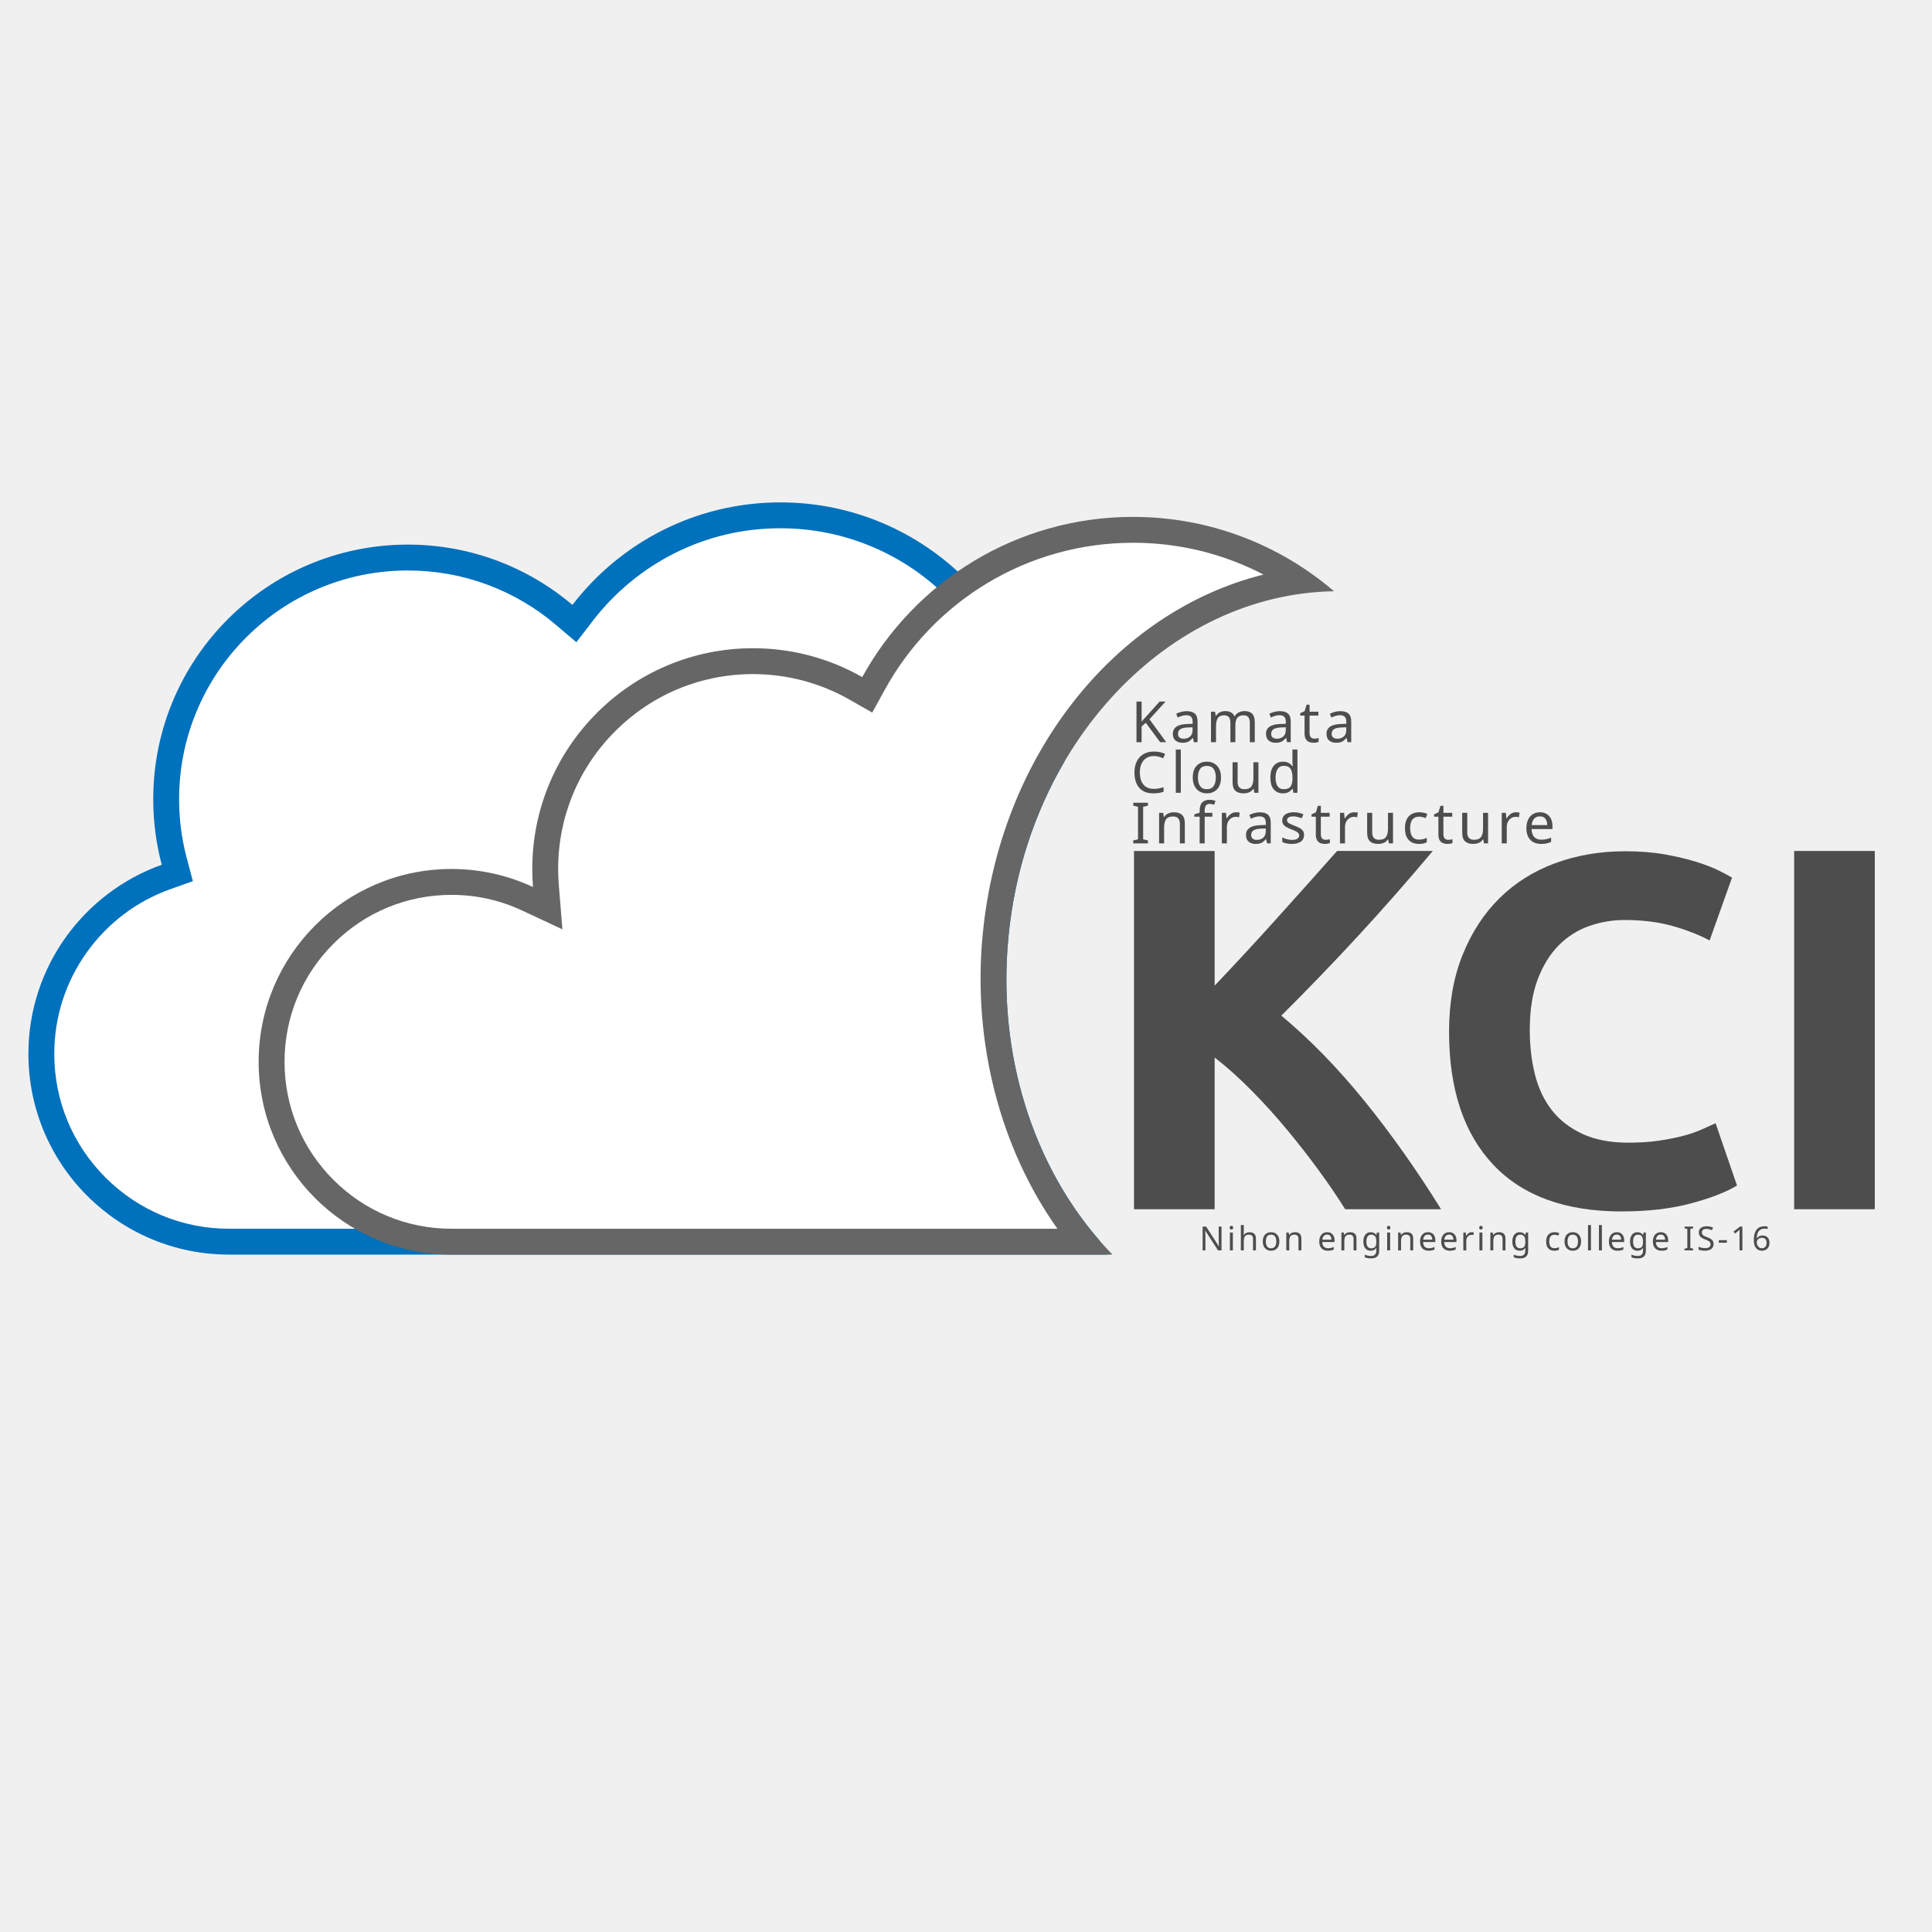
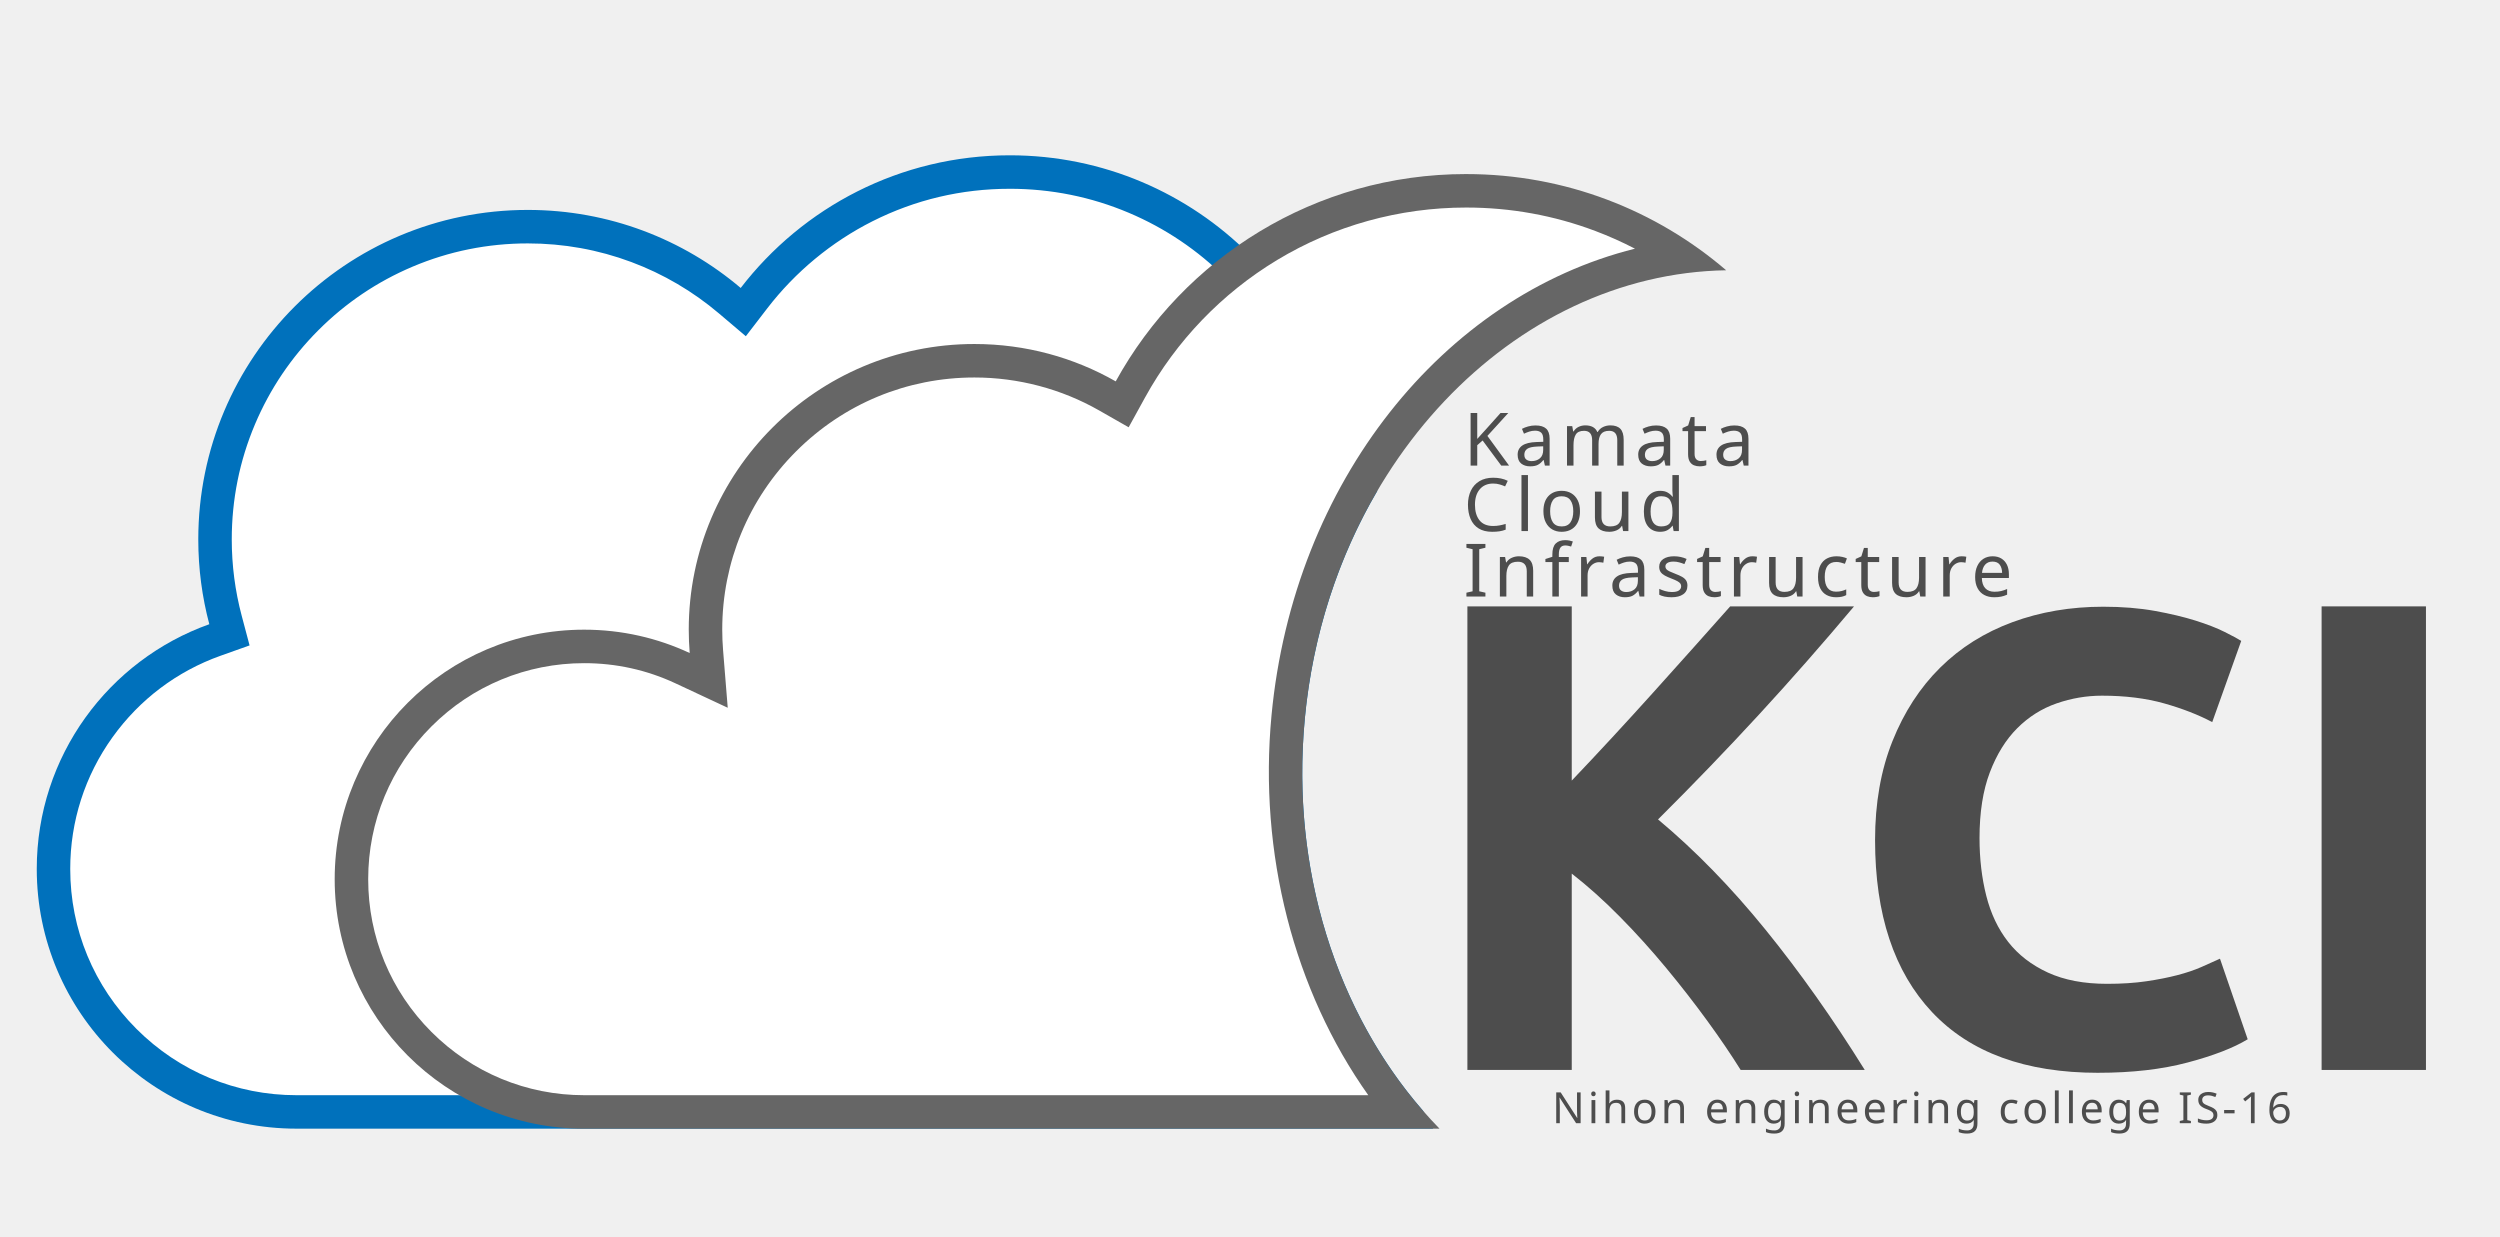
- <svg xmlns="http://www.w3.org/2000/svg" id="_レイヤー_1" data-name="レイヤー 1" viewBox="0 0 1920 1920">
+ <svg xmlns="http://www.w3.org/2000/svg" id="_レイヤー_1" data-name="レイヤー 1" viewBox="0 380 1920 950">
  <defs>
    <style>
      .cls-1 {
        fill: #0071bc;
      }

      .cls-2, .cls-3, .cls-4 {
        fill: #4d4d4d;
      }

      .cls-5 {
        fill: #fff;
      }

      .cls-6 {
        fill: #666;
      }

      .cls-3 {
        font-size: 56.6px;
        letter-spacing: .07em;
      }

      .cls-3, .cls-4 {
        font-family: AB-hanamaki-90ms-RKSJ-H, AB-hanamaki;
      }

      .cls-4 {
        font-size: 33.14px;
        letter-spacing: .07em;
      }
    </style>
  </defs>
  <text class="cls-3" transform="translate(1123.94 737.59)">
    <tspan x="0" y="0">Kamata</tspan>
    <tspan x="0" y="50.27">Cloud</tspan>
    <tspan x="0" y="100.54">Infrastructure</tspan>
  </text>
  <g>
    <path class="cls-2" d="M1336.83,1201.72c-7.22-11.58-15.72-24.11-25.51-37.56-9.79-13.45-20.34-27.02-31.65-40.69-11.31-13.66-23.14-26.77-35.5-39.31-12.36-12.54-24.72-23.62-37.07-33.23v150.79h-80.14v-356.02h80.14v133.8c20.61-21.64,41.54-44.28,62.8-67.91,21.26-23.62,40.89-45.59,58.89-65.9h95.11c-24.23,28.86-48.6,56.6-73.12,83.23-24.51,26.63-50.32,53.43-77.41,80.4,28.48,23.76,55.96,51.94,82.42,84.54,26.46,32.61,51.9,68.56,76.33,107.85h-95.28Z" />
    <path class="cls-2" d="M1611.36,1203.91c-55.78,0-98.28-15.51-127.49-46.54-29.21-31.02-43.82-75.08-43.82-132.19,0-28.38,4.46-53.72,13.37-76,8.91-22.28,21.12-41.09,36.64-56.44,15.51-15.35,33.99-26.98,55.45-34.9,21.45-7.92,44.72-11.88,69.81-11.88,14.52,0,27.73,1.08,39.61,3.22,11.88,2.15,22.28,4.63,31.19,7.43,8.91,2.81,16.34,5.69,22.28,8.66s10.23,5.28,12.87,6.93l-22.28,62.38c-10.57-5.61-22.86-10.4-36.88-14.36-14.03-3.96-29.95-5.94-47.78-5.94-11.88,0-23.52,1.98-34.9,5.94-11.39,3.96-21.46,10.32-30.2,19.06-8.75,8.75-15.77,20.05-21.04,33.91-5.28,13.86-7.92,30.7-7.92,50.5,0,15.84,1.73,30.62,5.2,44.31,3.47,13.7,9.07,25.5,16.83,35.4,7.75,9.9,17.9,17.75,30.45,23.52,12.54,5.78,27.72,8.66,45.55,8.66,11.22,0,21.29-.66,30.2-1.98,8.91-1.31,16.83-2.89,23.76-4.7,6.93-1.81,13.04-3.88,18.32-6.19,5.28-2.31,10.06-4.46,14.36-6.44l21.29,61.89c-10.89,6.61-26.24,12.55-46.04,17.82-19.8,5.28-42.75,7.92-68.82,7.92Z" />
    <path class="cls-2" d="M1782.99,845.7h80.14v356.02h-80.14v-356.02Z" />
  </g>
  <text class="cls-4" transform="translate(1191.96 1242.63)">
    <tspan x="0" y="0">Nihon engineering college IS-16</tspan>
  </text>
  <g>
    <path class="cls-5" d="M227.7,1233.96c-102.9,0-186.62-83.72-186.62-186.62,0-78.75,49.82-149.42,123.98-175.83l11.15-3.97-3.04-11.44c-5.34-20.1-8.04-40.9-8.04-61.82,0-64.16,24.99-124.48,70.35-169.85,45.37-45.37,105.69-70.35,169.85-70.35,56.8,0,111.92,20.2,155.21,56.89l10.29,8.72,8.22-10.69c22.65-29.47,52.12-53.86,85.21-70.53,34.69-17.48,72.12-26.34,111.25-26.34,66.15,0,128.34,25.76,175.11,72.53,46.78,46.77,72.54,108.97,72.54,175.11,0,1.92-.03,3.9-.08,6.07l-.51,21.12,6.62-3.23c-21.36,45.43-35.01,95.54-39.87,146.89-10.68,112.94,21.14,222.89,87.48,303.33H227.7Z" />
    <path class="cls-1" d="M775.51,524.98c31.71,0,62.45,6.2,91.38,18.44,27.96,11.82,53.07,28.76,74.64,50.33,21.57,21.57,38.5,46.68,50.33,74.64,12.24,28.93,18.44,59.68,18.44,91.39,0,1.82-.02,3.7-.07,5.77l-.74,30.97c-17.37,41.79-28.61,86.87-32.96,132.9-10.1,106.77,16.78,211.05,74.24,291.69H227.7c-46.41,0-90.05-18.07-122.87-50.89-32.82-32.82-50.89-76.46-50.89-122.87,0-36.58,11.23-71.56,32.48-101.17,20.82-29.01,49.51-50.64,82.96-62.56l22.29-7.94-6.07-22.87c-5.05-19.02-7.61-38.71-7.61-58.52,0-30.7,6.01-60.48,17.86-88.49,11.45-27.07,27.85-51.39,48.73-72.27,20.89-20.89,45.2-37.28,72.27-48.73,28.01-11.85,57.78-17.86,88.49-17.86,27.4,0,54.18,4.82,79.59,14.32,24.55,9.18,47.2,22.48,67.3,39.52l20.57,17.44,16.43-21.38c21.49-27.95,49.42-51.08,80.8-66.89,32.88-16.57,68.36-24.96,105.46-24.96M775.51,499.27c-84.18,0-159.02,39.94-206.65,101.89-44.11-37.38-101.17-59.94-163.52-59.94-139.76,0-253.06,113.3-253.06,253.06,0,22.52,2.96,44.34,8.47,65.12-77.23,27.51-132.52,101.27-132.52,187.94,0,110.17,89.31,199.47,199.47,199.47h872.95c-2.73-4.59-5.36-9.23-7.91-13.93-65.55-75.25-101.69-184.04-90.63-301.05,6.13-64.78,26-124.37,55.84-175.12-7.51,2.81-14.87,5.95-22.02,9.44.05-2.12.08-4.25.08-6.38,0-143.87-116.63-260.5-260.5-260.5h0Z" />
  </g>
  <g>
    <path class="cls-5" d="M448.67,1233.96c-98.57,0-178.76-80.19-178.76-178.76s80.19-178.76,178.76-178.76c26.4,0,51.83,5.63,75.59,16.73l20.04,9.37-1.78-22.05c-.46-5.67-.69-11.36-.69-16.9,0-113.88,92.65-206.53,206.53-206.53,35.86,0,71.18,9.34,102.15,27l11.34,6.47,6.29-11.43c51.79-94.1,150.6-152.55,257.87-152.55,59.12,0,116.66,17.84,165.14,50.74-157.2,21.04-284.17,166.73-301.83,353.35-10.63,112.37,21.84,223.52,87.5,303.33H448.67Z" />
    <path class="cls-6" d="M1126.01,539.39c34.19,0,67.58,6.06,99.25,18.02,10.42,3.93,20.57,8.47,30.4,13.58-147.18,36.66-262.19,179.28-279.14,358.43-10.04,106.18,17.36,211.39,74.32,291.69H448.67c-44.32,0-85.98-17.26-117.31-48.59-31.34-31.34-48.59-73-48.59-117.31s17.26-85.98,48.59-117.31c31.34-31.34,73-48.59,117.31-48.59,24.51,0,48.11,5.22,70.15,15.52l40.08,18.73-3.57-44.1c-.43-5.33-.65-10.67-.65-15.87,0-51.73,20.15-100.37,56.73-136.95,36.58-36.58,85.22-56.73,136.95-56.73,33.63,0,66.75,8.75,95.78,25.31l22.67,12.93,12.58-22.87c23.9-43.43,58.97-79.93,101.43-105.58,43.67-26.37,93.87-40.31,145.18-40.31M1126.01,513.68c-115.97,0-216.91,64.31-269.14,159.21-32-18.25-69.04-28.69-108.52-28.69-121.16,0-219.39,98.22-219.39,219.39,0,6.04.26,12.02.73,17.94-24.61-11.5-52.07-17.94-81.03-17.94-105.83,0-191.62,85.79-191.62,191.62s85.79,191.62,191.62,191.62h656.91c-73.61-75.39-115.24-190.53-103.47-314.98,18.36-194.08,160.05-341.58,323.61-344.28-53.68-46.05-123.44-73.88-199.72-73.88h0Z" />
  </g>
</svg>
